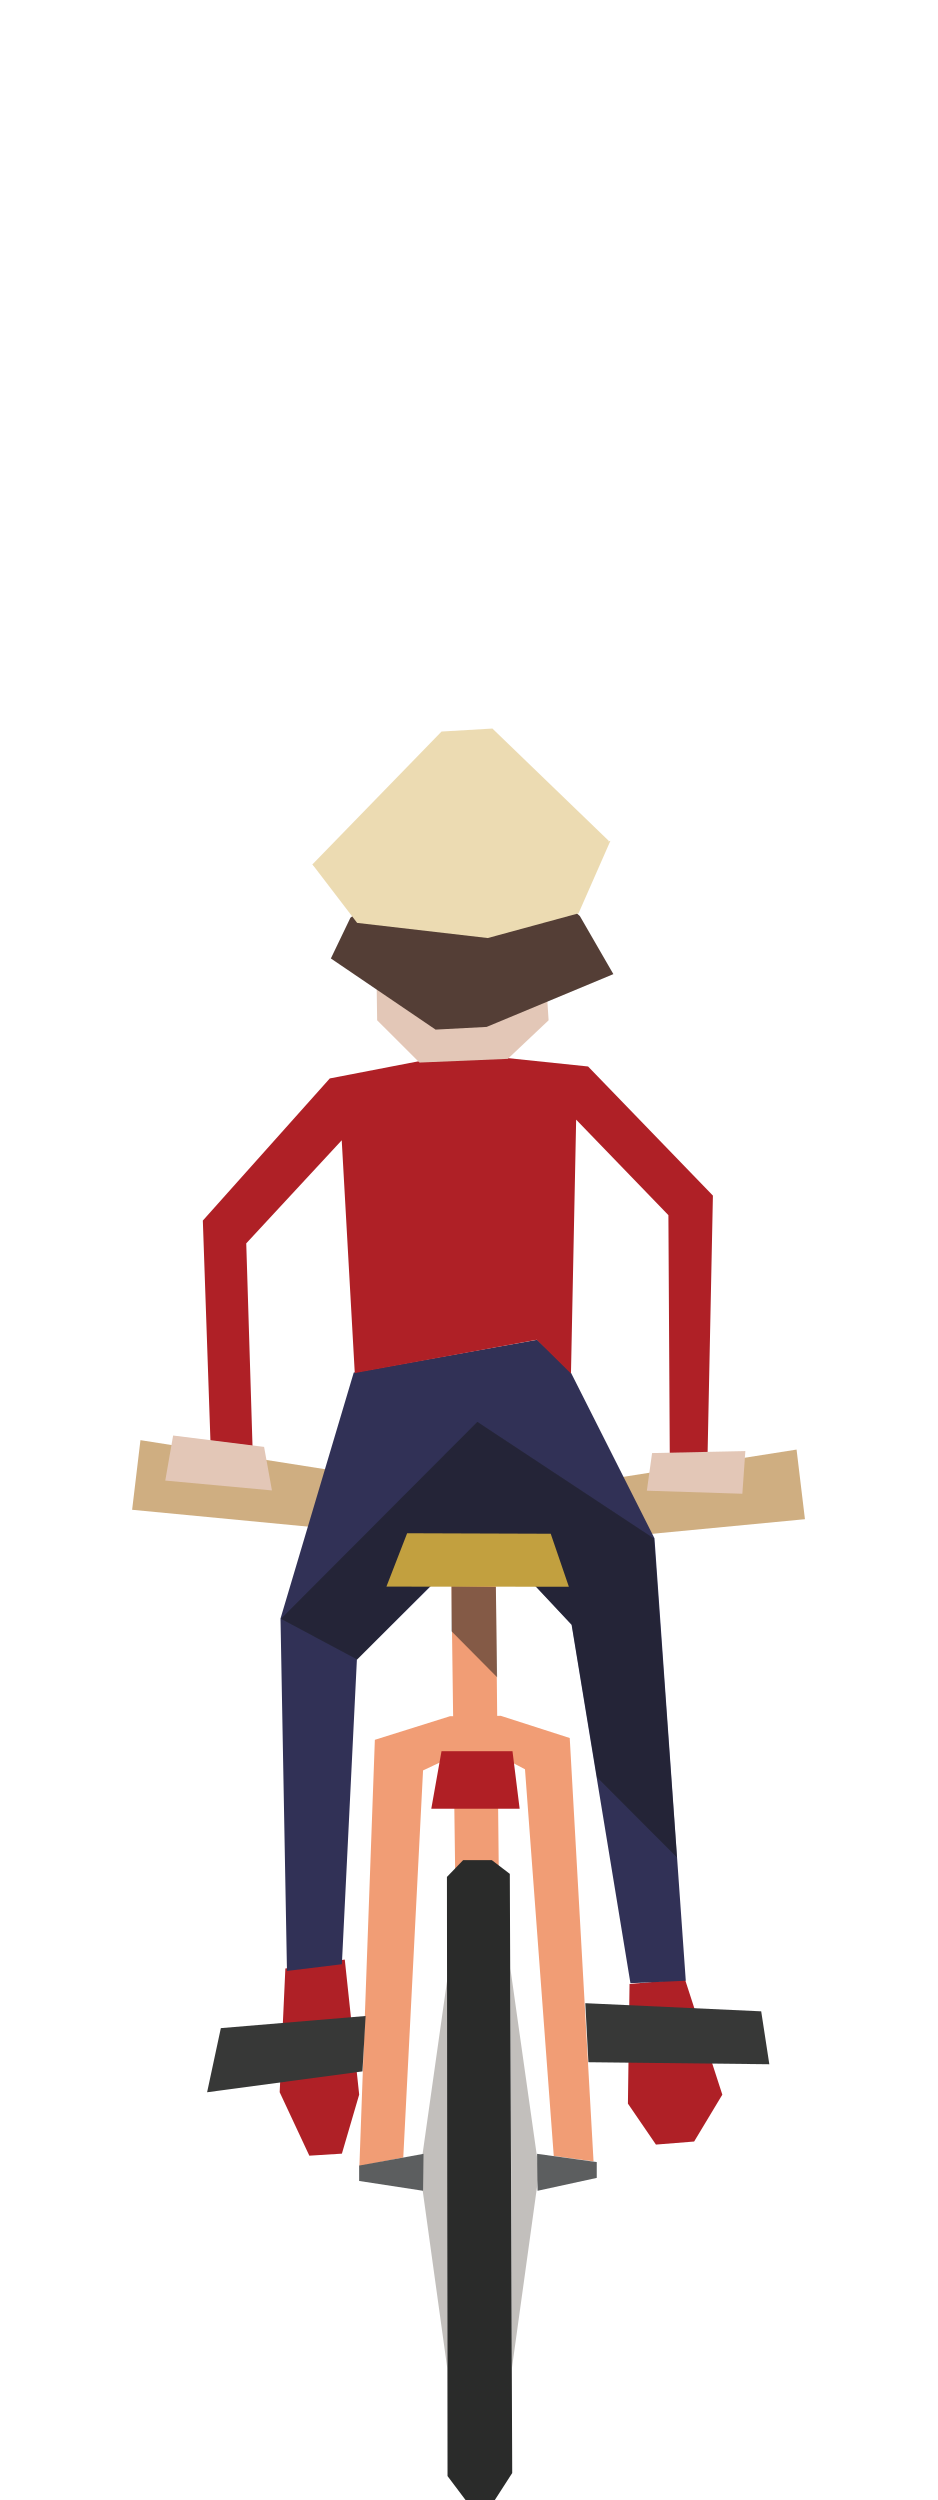
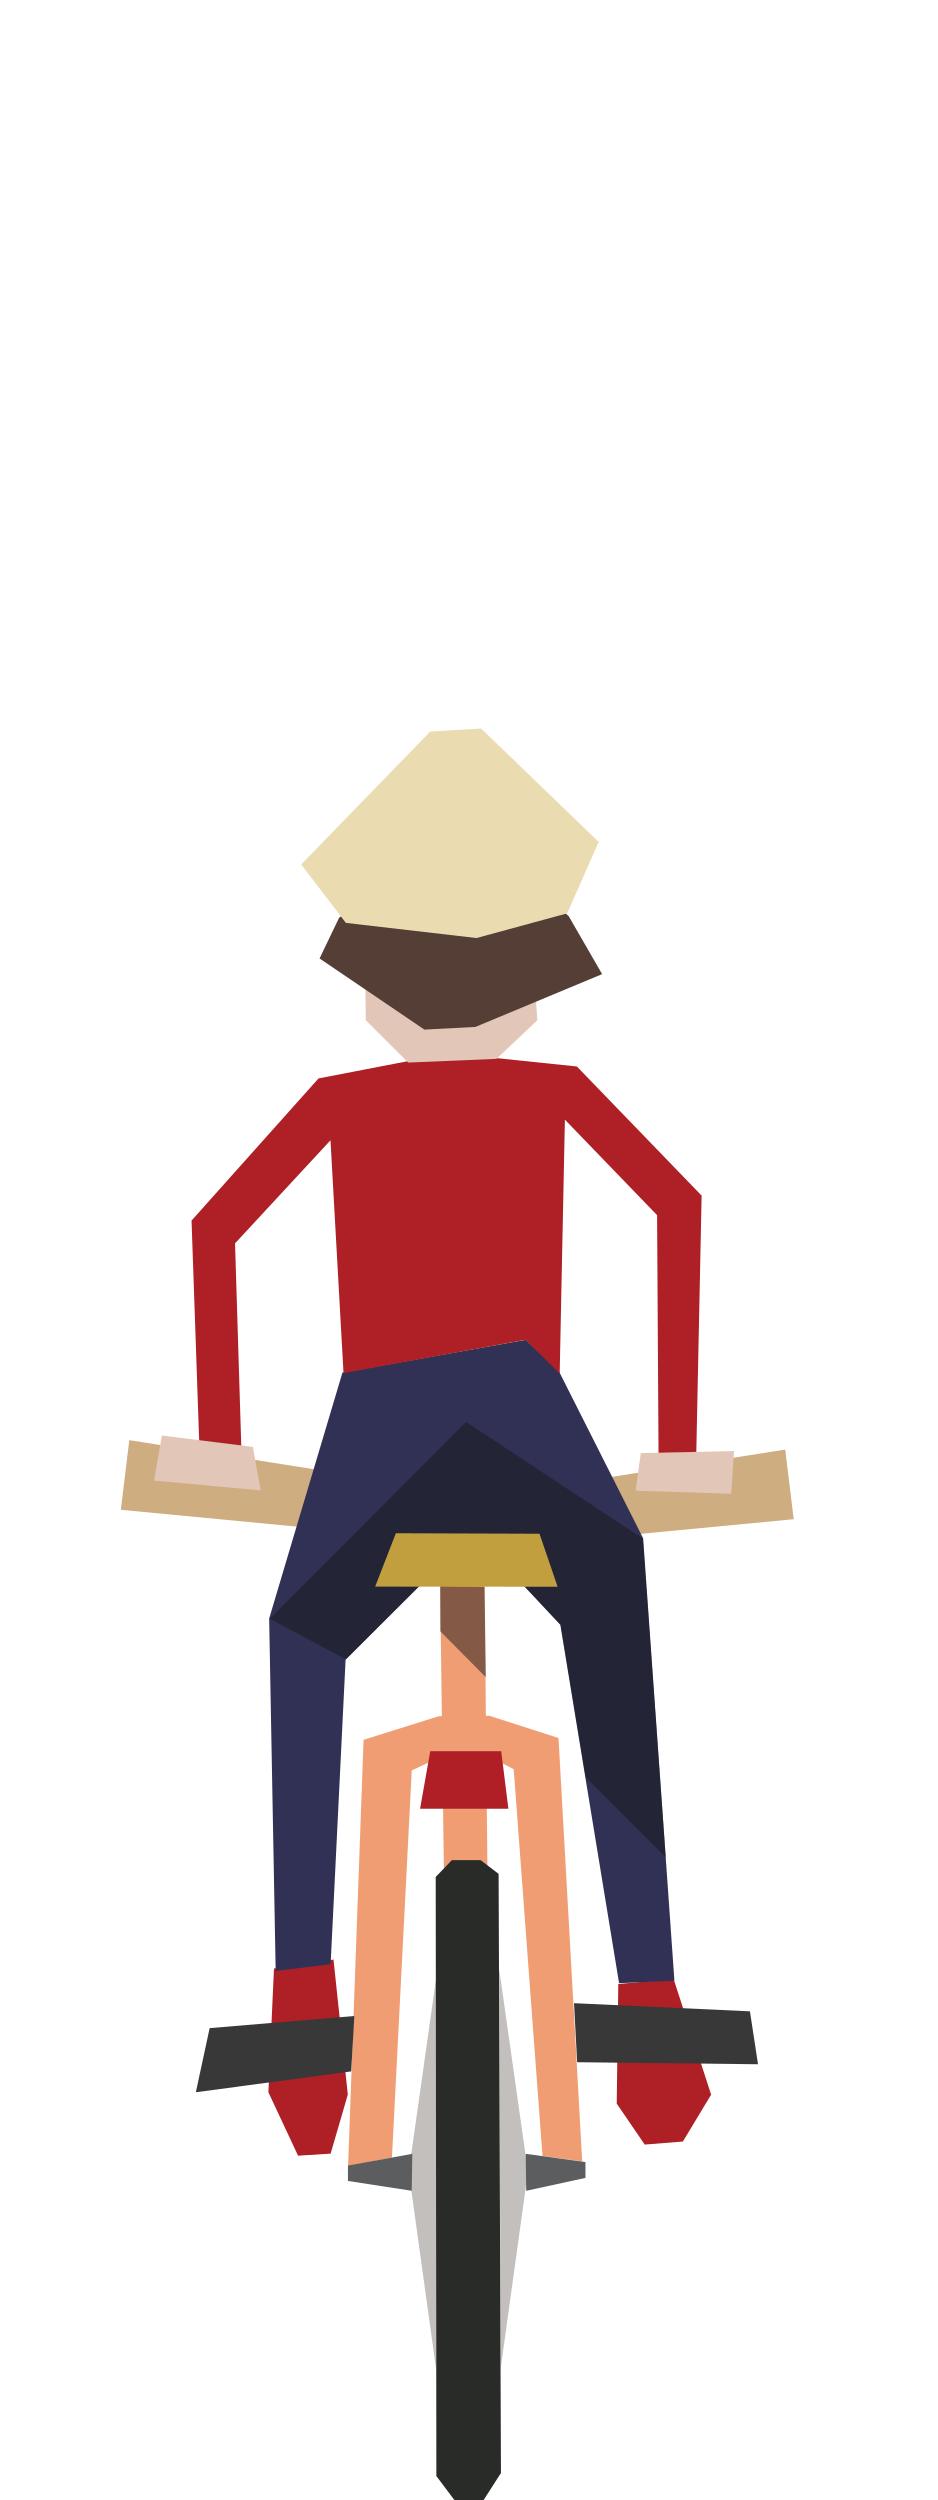
- <svg xmlns="http://www.w3.org/2000/svg" width="72px" height="192px" version="1.1" xml:space="preserve" style="fill-rule:evenodd;clip-rule:evenodd;stroke-linejoin:round;stroke-miterlimit:1.414;">
-   <g>
-     <g id="biker-02-outbound" transform="matrix(0.5,0,0,0.5,-2440.11,-239.75)">
-       <g transform="matrix(2.00022,0,0,2.00022,-4915.45,-863.694)">
-         <path d="M4932.26,816.084l-0.299,-22.78l3.413,0.009l0.231,22.591l-3.345,0.18Z" style="fill:#f19d75;fill-rule:nonzero;" />
+ <svg xmlns="http://www.w3.org/2000/svg" width="100%" height="100%" viewBox="0 0 72 192" version="1.1" xml:space="preserve" style="fill-rule:evenodd;clip-rule:evenodd;stroke-linejoin:round;stroke-miterlimit:1.414;">
+   <g id="biker-02-outbound" transform="matrix(0.5,0,0,0.5,-2440.31,-239.75)">
+     <g transform="matrix(2.00022,0,0,2.00022,-4916.78,-863.694)">
+       <path d="M4932.26,816.084L4931.96,793.304L4935.37,793.313L4935.6,815.904L4932.26,816.084Z" style="fill:rgb(240,157,116);fill-rule:nonzero;" />
+     </g>
+     <g transform="matrix(2.00022,0,0,2.00022,-4916.78,-863.694)">
+       <path d="M4919.2,822.688L4918.77,832.188L4921.05,837.061L4923.55,836.905L4924.87,832.371L4923.77,822.001L4919.2,822.688Z" style="fill:rgb(174,32,37);fill-rule:nonzero;" />
+     </g>
+     <g transform="matrix(2.00022,0,0,2.00022,-4916.78,-863.694)">
+       <path d="M4949.89,823.5L4952.77,832.375L4950.6,835.974L4947.67,836.209L4945.52,833.063L4945.64,823.875" style="fill:rgb(174,32,37);fill-rule:nonzero;" />
+     </g>
+     <g transform="matrix(2.00022,0,0,2.00022,-4916.78,-863.694)">
+       <path d="M4932.1,789.815L4935.16,789.853L4942.53,786.911L4942.09,784.839L4935.09,787.19L4932.06,787.228L4925.16,785.041L4924.72,787.329L4932.1,789.815Z" style="fill:rgb(232,205,119);fill-rule:nonzero;" />
+     </g>
+     <g transform="matrix(2.00022,0,0,2.00022,-4916.78,-863.694)">
+       <path d="M4943.37,785.214L4943.61,789.666L4959.11,788.185L4958.46,782.838L4943.37,785.214Z" style="fill:rgb(206,173,128);fill-rule:nonzero;" />
+     </g>
+     <g transform="matrix(2.00022,0,0,2.00022,-4916.78,-863.694)">
+       <path d="M4923.18,784.491L4922.94,788.946L4907.44,787.462L4908.09,782.115L4923.18,784.491Z" style="fill:rgb(206,173,128);fill-rule:nonzero;" />
+     </g>
+     <g transform="matrix(2.00022,0,0,2.00022,-4916.78,-863.694)">
+       <path d="M4932.5,791.209L4924.7,798.966L4923.55,822.36L4919.33,822.875L4918.83,795.812L4924.46,776.922L4938.55,774.406L4941.09,776.844L4947.55,789.653L4949.95,823.625L4945.7,823.813L4941.19,796.297L4936.11,790.859L4932.5,791.209Z" style="fill:rgb(49,49,86);fill-rule:nonzero;" />
+     </g>
+     <g transform="matrix(2.00022,0,0,2.00022,-4916.78,-863.694)">
+       <path d="M4924.54,776.962L4923.54,759.087L4916.21,767.003L4916.71,783.255L4913.49,783.171L4912.87,765.253L4922.62,754.337L4929.55,752.998L4935.64,752.71L4942.46,753.42L4952.04,763.336L4951.62,783.588L4948.73,783.11L4948.62,764.837L4941.54,757.503L4941.14,777L4938.52,774.406L4924.54,776.962Z" style="fill:rgb(174,32,37);fill-rule:nonzero;" />
+     </g>
+     <g transform="matrix(2.00022,0,0,2.00022,-4916.78,-863.694)">
+       <path d="M4929.51,753.119L4936.29,752.834L4939.42,749.873L4938.64,737.947L4932.16,738.267L4926.1,738.566L4926.25,749.873L4929.51,753.119Z" style="fill:rgb(226,198,183);fill-rule:nonzero;" />
+     </g>
+     <g transform="matrix(2.00022,0,0,2.00022,-4916.78,-863.694)">
+       <g opacity="0.5">
+         <path d="M4932.39,791.23L4938.25,793.157L4941.21,796.282L4943.14,808.003L4949.29,814.168L4947.52,789.667L4933.95,780.708L4918.87,795.834L4924.73,798.959L4932.39,791.23Z" style="fill:rgb(23,24,23);fill-rule:nonzero;" />
      </g>
-       <g transform="matrix(2.00022,0,0,2.00022,-4915.45,-863.694)">
-         <path d="M4919.21,822.688l-0.437,9.5l2.277,4.873l2.501,-0.156l1.327,-4.534l-1.106,-10.37l-4.562,0.687Z" style="fill:#af2026;fill-rule:nonzero;" />
+     </g>
+     <g transform="matrix(2.00022,0,0,2.00022,-4916.78,-863.694)">
+       <path d="M4926.2,740.47L4924.2,742L4922.7,745.125L4930.75,750.588L4934.67,750.381L4944.4,746.327L4941.83,741.875L4938.8,739.128L4926.2,740.47Z" style="fill:rgb(84,62,54);fill-rule:nonzero;" />
+     </g>
+     <g transform="matrix(2.00022,0,0,2.00022,-4916.78,-863.694)">
+       <path d="M4924.91,741.054L4934.71,741.731L4941.35,739.412L4944.05,736.093L4935.11,727.469L4931.2,727.699L4921.29,737.905L4924.91,741.054Z" style="fill:rgb(235,219,177);fill-rule:nonzero;" />
+     </g>
+     <g transform="matrix(2.00022,0,0,2.00022,-4916.78,-863.694)">
+       <path d="M4910.59,781.759L4909.99,785.219L4918.18,785.975L4917.58,782.632L4910.59,781.759Z" style="fill:rgb(226,198,183);fill-rule:nonzero;" />
+     </g>
+     <g transform="matrix(2.00022,0,0,2.00022,-4916.78,-863.694)">
+       <path d="M4947.37,783.106L4946.97,785.997L4954.31,786.23L4954.53,782.953L4947.37,783.106Z" style="fill:rgb(226,198,183);fill-rule:nonzero;" />
+     </g>
+     <g transform="matrix(2.00022,0,0,2.00022,-4916.78,-863.694)">
+       <path d="M4944.17,736.093L4941.72,741.659L4934.75,743.557L4924.72,742.394L4921.29,737.905L4934.5,738.235L4944.17,736.093Z" style="fill:rgb(235,219,177);fill-rule:nonzero;" />
+     </g>
+     <g transform="matrix(2.00022,0,0,2.00022,-4916.78,-863.694)">
+       <path d="M4931.76,822.692L4929.55,838.289L4931.64,853.395L4931.76,822.692Z" style="fill:rgb(194,191,188);fill-rule:nonzero;" />
+     </g>
+     <g transform="matrix(2.00022,0,0,2.00022,-4916.78,-863.694)">
+       <path d="M4936.49,822.692L4938.7,838.289L4936.61,853.395L4936.49,822.692Z" style="fill:rgb(194,191,188);fill-rule:nonzero;" />
+     </g>
+     <g transform="matrix(2.00022,0,0,2.00022,-4916.78,-863.694)">
+       <path d="M4932.86,814.367L4931.62,815.655L4931.67,861.664L4933.05,863.5L4935.3,863.5L4936.63,861.43L4936.45,815.421L4935.07,814.367L4932.86,814.367Z" style="fill:rgb(41,43,41);fill-rule:nonzero;" />
+     </g>
+     <g transform="matrix(2.00022,0,0,2.00022,-4916.78,-863.694)">
+       <path d="M4939.82,837.086L4942.87,837.501L4941.05,804.988L4935.75,803.284L4931.85,803.314L4926.08,805.125L4924.89,837.875L4928.26,837.203L4929.78,807.477L4931.95,806.451L4935.89,806.481L4937.61,807.389L4939.82,837.086Z" style="fill:rgb(240,157,116);fill-rule:nonzero;" />
+     </g>
+     <g transform="matrix(2.00022,0,0,2.00022,-4916.78,-863.694)">
+       <path d="M4938.53,836.919L4943.12,837.552L4943.12,838.767L4938.57,839.757L4938.53,836.919Z" style="fill:rgb(91,93,94);fill-rule:nonzero;" />
+     </g>
+     <g transform="matrix(2.00022,0,0,2.00022,-4916.78,-863.694)">
+       <path d="M4929.82,836.919L4924.88,837.821L4924.88,839.003L4929.78,839.757L4929.82,836.919Z" style="fill:rgb(91,93,94);fill-rule:nonzero;" />
+     </g>
+     <g transform="matrix(2.00022,0,0,2.00022,-4916.78,-863.694)">
+       <path d="M4925.13,830.589L4913.2,832.191L4914.26,827.266L4925.37,826.334L4925.13,830.589Z" style="fill:rgb(55,56,55);fill-rule:nonzero;" />
+     </g>
+     <g transform="matrix(2.00022,0,0,2.00022,-4916.78,-863.694)">
+       <path d="M4942.48,829.884L4956.37,830.04L4955.75,825.976L4942.24,825.351L4942.48,829.884Z" style="fill:rgb(55,56,55);fill-rule:nonzero;" />
+     </g>
+     <g transform="matrix(2.00022,0,0,2.00022,-4916.78,-863.694)">
+       <g opacity="0.5">
+         <path d="M4935.47,800.322L4931.97,796.791L4931.97,793.322L4935.37,793.385L4935.47,800.322Z" style="fill:rgb(23,24,23);fill-rule:nonzero;" />
      </g>
-       <g transform="matrix(2.00022,0,0,2.00022,-4915.45,-863.694)">
-         <path d="M4949.89,823.5l2.875,8.875l-2.165,3.599l-2.933,0.235l-2.152,-3.146l0.125,-9.188" style="fill:#af2026;fill-rule:nonzero;" />
-       </g>
-       <g transform="matrix(2.00022,0,0,2.00022,-4915.45,-863.694)">
-         <path d="M4932.1,789.814l3.063,0.039l7.363,-2.943l-0.439,-2.071l-7.002,2.35l-3.026,0.039l-6.903,-2.188l-0.436,2.289l7.38,2.485Z" style="fill:#e9ce78;fill-rule:nonzero;" />
-       </g>
-       <g transform="matrix(2.00022,0,0,2.00022,-4915.45,-863.694)">
-         <path d="M4943.37,785.214l0.246,4.452l15.493,-1.481l-0.643,-5.347l-15.096,2.376Z" style="fill:#cfae81;fill-rule:nonzero;" />
-       </g>
-       <g transform="matrix(2.00022,0,0,2.00022,-4915.45,-863.694)">
-         <path d="M4923.18,784.491l-0.248,4.455l-15.49,-1.484l0.64,-5.347l15.098,2.376Z" style="fill:#cfae81;fill-rule:nonzero;" />
-       </g>
-       <g transform="matrix(2.00022,0,0,2.00022,-4915.45,-863.694)">
-         <path d="M4932.5,791.209l-7.797,7.757l-1.154,23.394l-4.216,0.515l-0.496,-27.063l5.625,-18.89l14.09,-2.516l2.543,2.438l6.46,12.809l2.403,33.972l-4.25,0.188l-4.518,-27.516l-5.076,-5.438l-3.614,0.35Z" style="fill:#313156;fill-rule:nonzero;" />
-       </g>
-       <g transform="matrix(2.00022,0,0,2.00022,-4915.45,-863.694)">
-         <path d="M4924.54,776.962l-1.002,-17.875l-7.332,7.916l0.502,16.252l-3.217,-0.084l-0.619,-17.918l9.75,-10.916l6.931,-1.339l6.085,-0.288l6.818,0.71l9.586,9.916l-0.418,20.252l-2.896,-0.478l-0.104,-18.273l-7.084,-7.334l-0.398,19.497l-2.625,-2.594l-13.977,2.556Z" style="fill:#af2026;fill-rule:nonzero;" />
-       </g>
-       <g transform="matrix(2.00022,0,0,2.00022,-4915.45,-863.694)">
-         <path d="M4929.51,753.119l6.78,-0.285l3.134,-2.961l-0.777,-11.926l-6.483,0.32l-6.064,0.299l0.158,11.307l3.252,3.246Z" style="fill:#e3c7b7;fill-rule:nonzero;" />
-       </g>
-       <g transform="matrix(2.00022,0,0,2.00022,-4915.45,-863.694)">
-         <g opacity="0.5">
-           <path d="M4932.39,791.23l5.859,1.927l2.954,3.125l1.937,11.721l6.146,6.165l-1.772,-24.501l-13.562,-8.959l-15.083,15.126l5.853,3.125l7.668,-7.729Z" style="fill:#171818;fill-rule:nonzero;" />
-         </g>
-       </g>
-       <g transform="matrix(2.00022,0,0,2.00022,-4915.45,-863.694)">
-         <path d="M4926.2,740.47l-1.996,1.53l-1.5,3.125l8.041,5.463l3.922,-0.207l9.731,-4.054l-2.569,-4.452l-3.035,-2.747l-12.594,1.342Z" style="fill:#543e36;fill-rule:nonzero;" />
-       </g>
-       <g transform="matrix(2.00022,0,0,2.00022,-4915.45,-863.694)">
-         <path d="M4924.91,741.054l9.796,0.677l6.637,-2.319l2.7,-3.319l-8.935,-8.624l-3.906,0.23l-9.919,10.206l3.627,3.149Z" style="fill:#ecdbb2;fill-rule:nonzero;" />
-       </g>
-       <g transform="matrix(2.00022,0,0,2.00022,-4915.45,-863.694)">
-         <path d="M4910.59,781.759l-0.602,3.46l8.191,0.756l-0.603,-3.343l-6.986,-0.873Z" style="fill:#e3c7b7;fill-rule:nonzero;" />
-       </g>
-       <g transform="matrix(2.00022,0,0,2.00022,-4915.45,-863.694)">
-         <path d="M4947.37,783.106l-0.401,2.891l7.334,0.233l0.23,-3.277l-7.163,0.153Z" style="fill:#e3c7b7;fill-rule:nonzero;" />
-       </g>
-       <g transform="matrix(2.00022,0,0,2.00022,-4915.45,-863.694)">
-         <path d="M4944.17,736.093l-2.447,5.566l-6.972,1.898l-10.03,-1.163l-3.432,-4.489l13.217,0.33l9.664,-2.142Z" style="fill:#ecdbb2;fill-rule:nonzero;" />
-       </g>
-       <g transform="matrix(2.00022,0,0,2.00022,-4915.45,-863.694)">
-         <path d="M4931.76,822.692l-2.206,15.597l2.09,15.106l0.116,-30.703Z" style="fill:#c2bfbc;fill-rule:nonzero;" />
-       </g>
-       <g transform="matrix(2.00022,0,0,2.00022,-4915.45,-863.694)">
-         <path d="M4936.49,822.692l2.207,15.597l-2.092,15.106l-0.115,-30.703Z" style="fill:#c2bfbc;fill-rule:nonzero;" />
-       </g>
-       <g transform="matrix(2.00022,0,0,2.00022,-4915.45,-863.694)">
-         <path d="M4932.86,814.367l-1.243,1.288l0.046,46.009l1.38,1.836l2.254,0l1.333,-2.07l-0.184,-46.009l-1.38,-1.054l-2.206,0Z" style="fill:#2a2b2a;fill-rule:nonzero;" />
-       </g>
-       <g transform="matrix(2.00022,0,0,2.00022,-4915.45,-863.694)">
-         <path d="M4939.82,837.086l3.055,0.415l-1.828,-32.513l-5.296,-1.704l-3.899,0.03l-5.77,1.811l-1.188,32.75l3.37,-0.672l1.519,-29.726l2.173,-1.026l3.932,0.03l1.723,0.908l2.209,29.697Z" style="fill:#f19d75;fill-rule:nonzero;" />
-       </g>
-       <g transform="matrix(2.00022,0,0,2.00022,-4915.45,-863.694)">
-         <path d="M4938.54,836.919l4.582,0.633l0,1.215l-4.546,0.99l-0.036,-2.838Z" style="fill:#5c5e5f;fill-rule:nonzero;" />
-       </g>
-       <g transform="matrix(2.00022,0,0,2.00022,-4915.45,-863.694)">
-         <path d="M4929.82,836.919l-4.945,0.902l0,1.182l4.91,0.754l0.035,-2.838Z" style="fill:#5c5e5f;fill-rule:nonzero;" />
-       </g>
-       <g transform="matrix(2.00022,0,0,2.00022,-4915.45,-863.694)">
-         <path d="M4925.13,830.589l-11.93,1.602l1.055,-4.925l11.117,-0.932l-0.242,4.255Z" style="fill:#373837;fill-rule:nonzero;" />
-       </g>
-       <g transform="matrix(2.00022,0,0,2.00022,-4915.45,-863.694)">
-         <path d="M4942.48,829.884l13.894,0.156l-0.624,-4.064l-13.507,-0.625l0.237,4.533Z" style="fill:#373837;fill-rule:nonzero;" />
-       </g>
-       <g transform="matrix(2.00022,0,0,2.00022,-4915.45,-863.694)">
-         <g opacity="0.5">
-           <path d="M4935.47,800.322l-3.5,-3.531l0,-3.469l3.405,0.063l0.095,6.937Z" style="fill:#171818;fill-rule:nonzero;" />
-         </g>
-       </g>
-       <g transform="matrix(2.00022,0,0,2.00022,-4915.45,-863.694)">
-         <path d="M4926.97,793.362l14.01,0.009l-1.393,-4.069l-11.026,-0.039l-1.591,4.099Z" style="fill:#c2a03f;fill-rule:nonzero;" />
-       </g>
-       <g transform="matrix(2.00022,0,0,2.00022,-4915.45,-863.694)">
-         <path d="M4931.2,806.001l-0.784,4.416l6.784,0l-0.549,-4.416l-5.451,0Z" style="fill:#b01f25;fill-rule:nonzero;" />
-       </g>
+     </g>
+     <g transform="matrix(2.00022,0,0,2.00022,-4916.78,-863.694)">
+       <path d="M4926.97,793.362L4940.98,793.371L4939.59,789.302L4928.56,789.263L4926.97,793.362Z" style="fill:rgb(193,159,62);fill-rule:nonzero;" />
+     </g>
+     <g transform="matrix(2.00022,0,0,2.00022,-4916.78,-863.694)">
+       <path d="M4931.2,806.001L4930.42,810.417L4937.2,810.417L4936.65,806.001L4931.2,806.001Z" style="fill:rgb(175,31,37);fill-rule:nonzero;" />
    </g>
  </g>
</svg>
